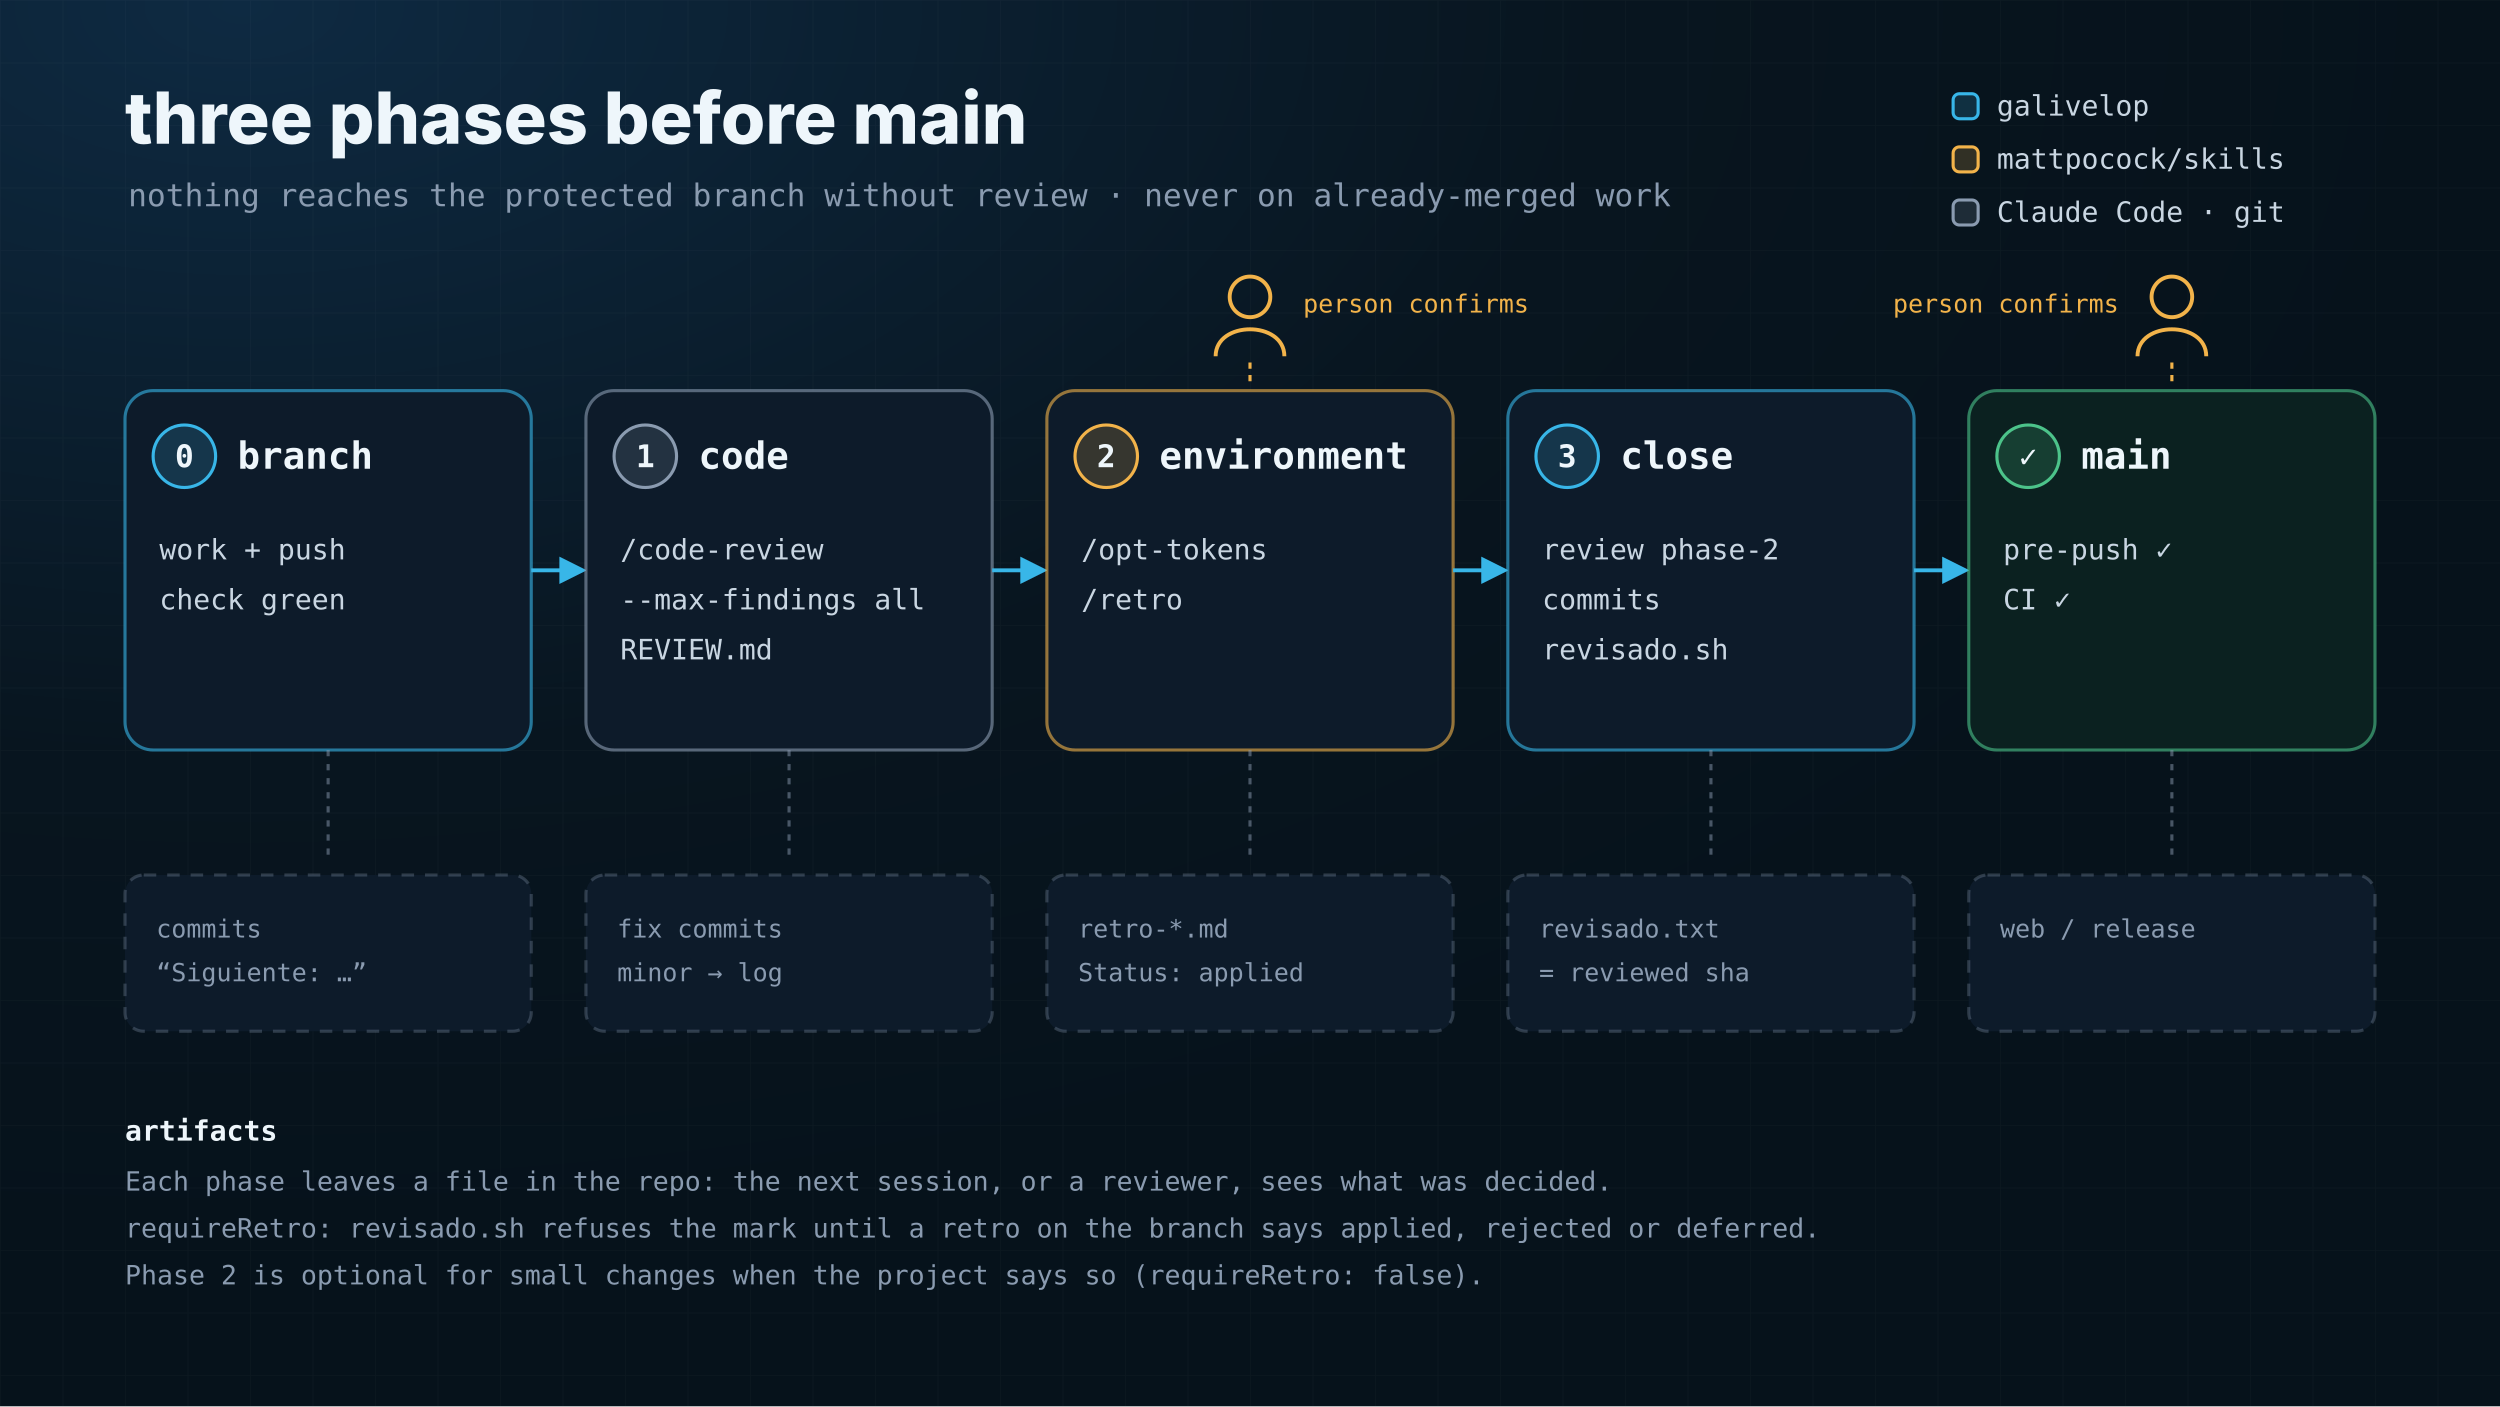
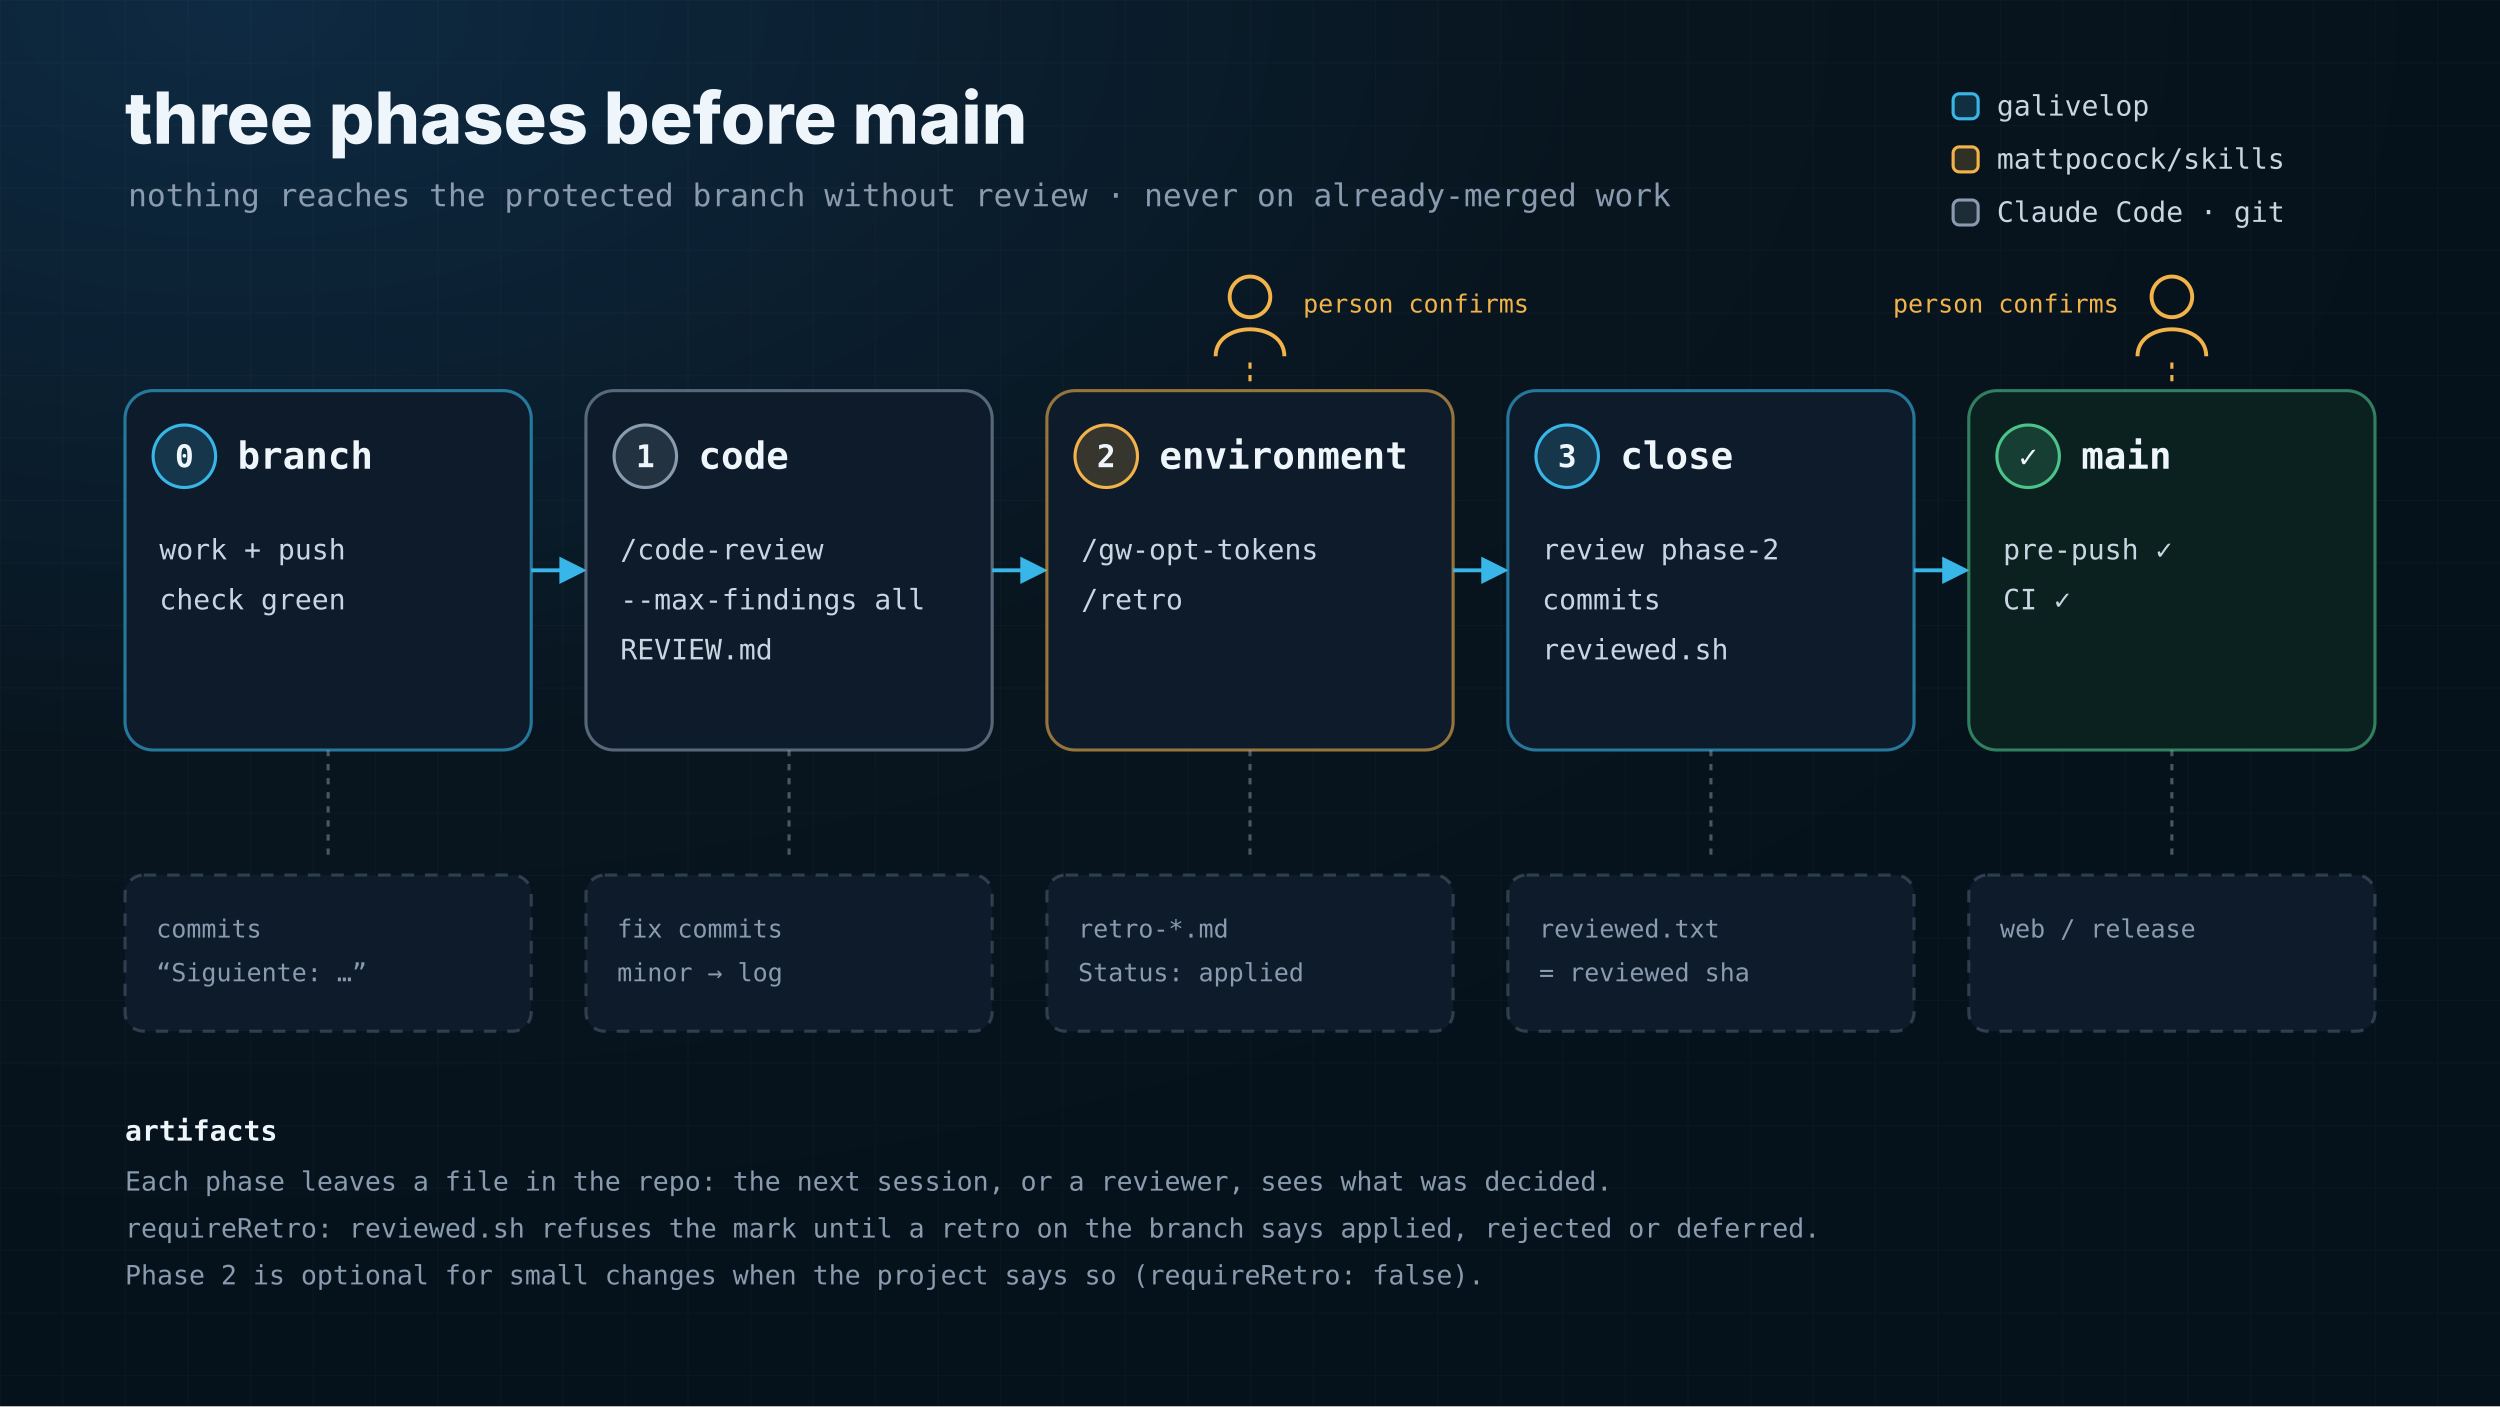
<svg xmlns="http://www.w3.org/2000/svg" width="1600" height="900" viewBox="0 0 1600 900">
  <defs>
    <radialGradient id="fondo" cx="0.1" cy="0" r="0.9">
      <stop offset="0" stop-color="#0e2a42" />
      <stop offset="0.6" stop-color="#08151f" />
      <stop offset="1" stop-color="#06121b" />
    </radialGradient>
    <pattern id="rejilla" width="40" height="40" patternUnits="userSpaceOnUse">
      <path d="M40 0H0V40" fill="none" stroke="#ffffff" stroke-opacity="0.025" />
    </pattern>
    <marker id="fa" viewBox="0 0 10 10" refX="8" refY="5" markerWidth="7" markerHeight="7" orient="auto">
      <path d="M0 0L10 5L0 10z" fill="#38b6e8" />
    </marker>
    <marker id="fg" viewBox="0 0 10 10" refX="8" refY="5" markerWidth="7" markerHeight="7" orient="auto">
      <path d="M0 0L10 5L0 10z" fill="#8a9bb0" />
    </marker>
    <marker id="fo" viewBox="0 0 10 10" refX="8" refY="5" markerWidth="7" markerHeight="7" orient="auto">
      <path d="M0 0L10 5L0 10z" fill="#4cc38a" />
    </marker>
    <marker id="fk" viewBox="0 0 10 10" refX="8" refY="5" markerWidth="7" markerHeight="7" orient="auto">
      <path d="M0 0L10 5L0 10z" fill="#f0716a" />
    </marker>
    <marker id="fm" viewBox="0 0 10 10" refX="8" refY="5" markerWidth="7" markerHeight="7" orient="auto">
      <path d="M0 0L10 5L0 10z" fill="#f2b34a" />
    </marker>
  </defs>
  <style>
  .t { font-family: Inter, sans-serif; font-weight: 800; }
  .s { font-family: Inter, sans-serif; font-weight: 600; }
  .m { font-family: 'DejaVu Sans Mono', monospace; }
</style>
  <rect width="1600" height="900" fill="url(#fondo)" />
  <rect width="1600" height="900" fill="url(#rejilla)" />
  <text x="80" y="92" class="t" font-size="46" fill="#eef6fb" text-anchor="start">three phases before main</text>
  <text x="82" y="132" class="m" font-size="20" fill="#8a9bb0" text-anchor="start">nothing reaches the protected branch without review · never on already-merged work</text>
  <rect x="1250" y="60" width="16" height="16" rx="4" fill="#38b6e8" fill-opacity="0.18" stroke="#38b6e8" stroke-width="2" />
  <text x="1278" y="74" class="m" font-size="18" fill="#c9d6e2" text-anchor="start">galivelop</text>
  <rect x="1250" y="94" width="16" height="16" rx="4" fill="#f2b34a" fill-opacity="0.18" stroke="#f2b34a" stroke-width="2" />
  <text x="1278" y="108" class="m" font-size="18" fill="#c9d6e2" text-anchor="start">mattpocock/skills</text>
  <rect x="1250" y="128" width="16" height="16" rx="4" fill="#8a9bb0" fill-opacity="0.18" stroke="#8a9bb0" stroke-width="2" />
  <text x="1278" y="142" class="m" font-size="18" fill="#c9d6e2" text-anchor="start">Claude Code · git</text>
  <rect x="80" y="250" width="260" height="230" rx="18" fill="#0d1b2a" stroke="#38b6e8" stroke-opacity="0.6" stroke-width="2" />
  <circle cx="118" cy="292" r="20" fill="#38b6e8" fill-opacity="0.18" stroke="#38b6e8" stroke-width="2" />
  <text x="118" y="299" class="m" font-size="20" fill="#eef6fb" font-weight="bold" text-anchor="middle">0</text>
  <text x="152" y="300" class="m" font-size="24" fill="#eef6fb" font-weight="bold" text-anchor="start">branch</text>
  <text x="102" y="358" class="m" font-size="18" fill="#c9d6e2" text-anchor="start">work + push</text>
  <text x="102" y="390" class="m" font-size="18" fill="#c9d6e2" text-anchor="start">check green</text>
  <path d="M340 365H372" fill="none" stroke="#38b6e8" stroke-width="2.5" marker-end="url(#fa)" />
  <rect x="80" y="560" width="260" height="100" rx="12" fill="#0d1b2a" stroke="#8a9bb0" stroke-opacity="0.3" stroke-width="2" stroke-dasharray="8 7" />
  <text x="100" y="600" class="m" font-size="16" fill="#8a9bb0" text-anchor="start">commits</text>
  <text x="100" y="628" class="m" font-size="16" fill="#8a9bb0" text-anchor="start">“Siguiente: …”</text>
  <path d="M210.0 480V552" stroke="#8a9bb0" stroke-opacity="0.5" stroke-width="2" stroke-dasharray="4 5" />
  <rect x="375" y="250" width="260" height="230" rx="18" fill="#0d1b2a" stroke="#8a9bb0" stroke-opacity="0.6" stroke-width="2" />
  <circle cx="413" cy="292" r="20" fill="#8a9bb0" fill-opacity="0.18" stroke="#8a9bb0" stroke-width="2" />
  <text x="413" y="299" class="m" font-size="20" fill="#eef6fb" font-weight="bold" text-anchor="middle">1</text>
  <text x="447" y="300" class="m" font-size="24" fill="#eef6fb" font-weight="bold" text-anchor="start">code</text>
  <text x="397" y="358" class="m" font-size="18" fill="#c9d6e2" text-anchor="start">/code-review</text>
  <text x="397" y="390" class="m" font-size="18" fill="#c9d6e2" text-anchor="start">--max-findings all</text>
  <text x="397" y="422" class="m" font-size="18" fill="#c9d6e2" text-anchor="start">REVIEW.md</text>
  <path d="M635 365H667" fill="none" stroke="#38b6e8" stroke-width="2.5" marker-end="url(#fa)" />
  <rect x="375" y="560" width="260" height="100" rx="12" fill="#0d1b2a" stroke="#8a9bb0" stroke-opacity="0.3" stroke-width="2" stroke-dasharray="8 7" />
  <text x="395" y="600" class="m" font-size="16" fill="#8a9bb0" text-anchor="start">fix commits</text>
  <text x="395" y="628" class="m" font-size="16" fill="#8a9bb0" text-anchor="start">minor → log</text>
  <path d="M505.0 480V552" stroke="#8a9bb0" stroke-opacity="0.5" stroke-width="2" stroke-dasharray="4 5" />
  <rect x="670" y="250" width="260" height="230" rx="18" fill="#0d1b2a" stroke="#f2b34a" stroke-opacity="0.6" stroke-width="2" />
  <circle cx="708" cy="292" r="20" fill="#f2b34a" fill-opacity="0.18" stroke="#f2b34a" stroke-width="2" />
  <text x="708" y="299" class="m" font-size="20" fill="#eef6fb" font-weight="bold" text-anchor="middle">2</text>
  <text x="742" y="300" class="m" font-size="24" fill="#eef6fb" font-weight="bold" text-anchor="start">environment</text>
-   <text x="692" y="358" class="m" font-size="18" fill="#c9d6e2" text-anchor="start">/opt-tokens</text>
+   <text x="692" y="358" class="m" font-size="18" fill="#c9d6e2" text-anchor="start">/gw-opt-tokens</text>
  <text x="692" y="390" class="m" font-size="18" fill="#c9d6e2" text-anchor="start">/retro</text>
  <path d="M930 365H962" fill="none" stroke="#38b6e8" stroke-width="2.5" marker-end="url(#fa)" />
  <rect x="670" y="560" width="260" height="100" rx="12" fill="#0d1b2a" stroke="#8a9bb0" stroke-opacity="0.3" stroke-width="2" stroke-dasharray="8 7" />
  <text x="690" y="600" class="m" font-size="16" fill="#8a9bb0" text-anchor="start">retro-*.md</text>
  <text x="690" y="628" class="m" font-size="16" fill="#8a9bb0" text-anchor="start">Status: applied</text>
  <path d="M800.0 480V552" stroke="#8a9bb0" stroke-opacity="0.5" stroke-width="2" stroke-dasharray="4 5" />
  <rect x="965" y="250" width="260" height="230" rx="18" fill="#0d1b2a" stroke="#38b6e8" stroke-opacity="0.6" stroke-width="2" />
  <circle cx="1003" cy="292" r="20" fill="#38b6e8" fill-opacity="0.18" stroke="#38b6e8" stroke-width="2" />
  <text x="1003" y="299" class="m" font-size="20" fill="#eef6fb" font-weight="bold" text-anchor="middle">3</text>
  <text x="1037" y="300" class="m" font-size="24" fill="#eef6fb" font-weight="bold" text-anchor="start">close</text>
  <text x="987" y="358" class="m" font-size="18" fill="#c9d6e2" text-anchor="start">review phase-2</text>
  <text x="987" y="390" class="m" font-size="18" fill="#c9d6e2" text-anchor="start">commits</text>
-   <text x="987" y="422" class="m" font-size="18" fill="#c9d6e2" text-anchor="start">revisado.sh</text>
+   <text x="987" y="422" class="m" font-size="18" fill="#c9d6e2" text-anchor="start">reviewed.sh</text>
  <path d="M1225 365H1257" fill="none" stroke="#38b6e8" stroke-width="2.5" marker-end="url(#fa)" />
  <rect x="965" y="560" width="260" height="100" rx="12" fill="#0d1b2a" stroke="#8a9bb0" stroke-opacity="0.3" stroke-width="2" stroke-dasharray="8 7" />
-   <text x="985" y="600" class="m" font-size="16" fill="#8a9bb0" text-anchor="start">revisado.txt</text>
+   <text x="985" y="600" class="m" font-size="16" fill="#8a9bb0" text-anchor="start">reviewed.txt</text>
  <text x="985" y="628" class="m" font-size="16" fill="#8a9bb0" text-anchor="start">= reviewed sha</text>
  <path d="M1095.0 480V552" stroke="#8a9bb0" stroke-opacity="0.5" stroke-width="2" stroke-dasharray="4 5" />
  <rect x="1260" y="250" width="260" height="230" rx="18" fill="#0b2120" stroke="#4cc38a" stroke-opacity="0.6" stroke-width="2" />
  <circle cx="1298" cy="292" r="20" fill="#4cc38a" fill-opacity="0.18" stroke="#4cc38a" stroke-width="2" />
  <text x="1298" y="299" class="m" font-size="20" fill="#eef6fb" font-weight="bold" text-anchor="middle">✓</text>
  <text x="1332" y="300" class="m" font-size="24" fill="#eef6fb" font-weight="bold" text-anchor="start">main</text>
  <text x="1282" y="358" class="m" font-size="18" fill="#c9d6e2" text-anchor="start">pre-push ✓</text>
  <text x="1282" y="390" class="m" font-size="18" fill="#c9d6e2" text-anchor="start">CI ✓</text>
  <rect x="1260" y="560" width="260" height="100" rx="12" fill="#0d1b2a" stroke="#8a9bb0" stroke-opacity="0.3" stroke-width="2" stroke-dasharray="8 7" />
  <text x="1280" y="600" class="m" font-size="16" fill="#8a9bb0" text-anchor="start">web / release</text>
  <text x="1280" y="628" class="m" font-size="16" fill="#8a9bb0" text-anchor="start" />
  <path d="M1390.0 480V552" stroke="#8a9bb0" stroke-opacity="0.5" stroke-width="2" stroke-dasharray="4 5" />
  <circle cx="800.0" cy="190" r="13" fill="none" stroke="#f2b34a" stroke-width="2.5" />
  <path d="M778.0 228C778.0 205 822.0 205 822.0 228" fill="none" stroke="#f2b34a" stroke-width="2.5" />
  <path d="M800.0 232V246" stroke="#f2b34a" stroke-width="2" stroke-dasharray="4 4" />
  <circle cx="1390.0" cy="190" r="13" fill="none" stroke="#f2b34a" stroke-width="2.5" />
  <path d="M1368.0 228C1368.0 205 1412.0 205 1412.0 228" fill="none" stroke="#f2b34a" stroke-width="2.5" />
  <path d="M1390.0 232V246" stroke="#f2b34a" stroke-width="2" stroke-dasharray="4 4" />
  <text x="834.0" y="200" class="m" font-size="16" fill="#f2b34a" text-anchor="start">person confirms</text>
  <text x="1356.0" y="200" class="m" font-size="16" fill="#f2b34a" text-anchor="end">person confirms</text>
  <text x="80" y="730" class="m" font-size="18" fill="#eef6fb" font-weight="bold" text-anchor="start">artifacts</text>
  <text x="80" y="762" class="m" font-size="17" fill="#8a9bb0" text-anchor="start">Each phase leaves a file in the repo: the next session, or a reviewer, sees what was decided.</text>
-   <text x="80" y="792" class="m" font-size="17" fill="#8a9bb0" text-anchor="start">requireRetro: revisado.sh refuses the mark until a retro on the branch says applied, rejected or deferred.</text>
+   <text x="80" y="792" class="m" font-size="17" fill="#8a9bb0" text-anchor="start">requireRetro: reviewed.sh refuses the mark until a retro on the branch says applied, rejected or deferred.</text>
  <text x="80" y="822" class="m" font-size="17" fill="#8a9bb0" text-anchor="start">Phase 2 is optional for small changes when the project says so (requireRetro: false).</text>
</svg>
